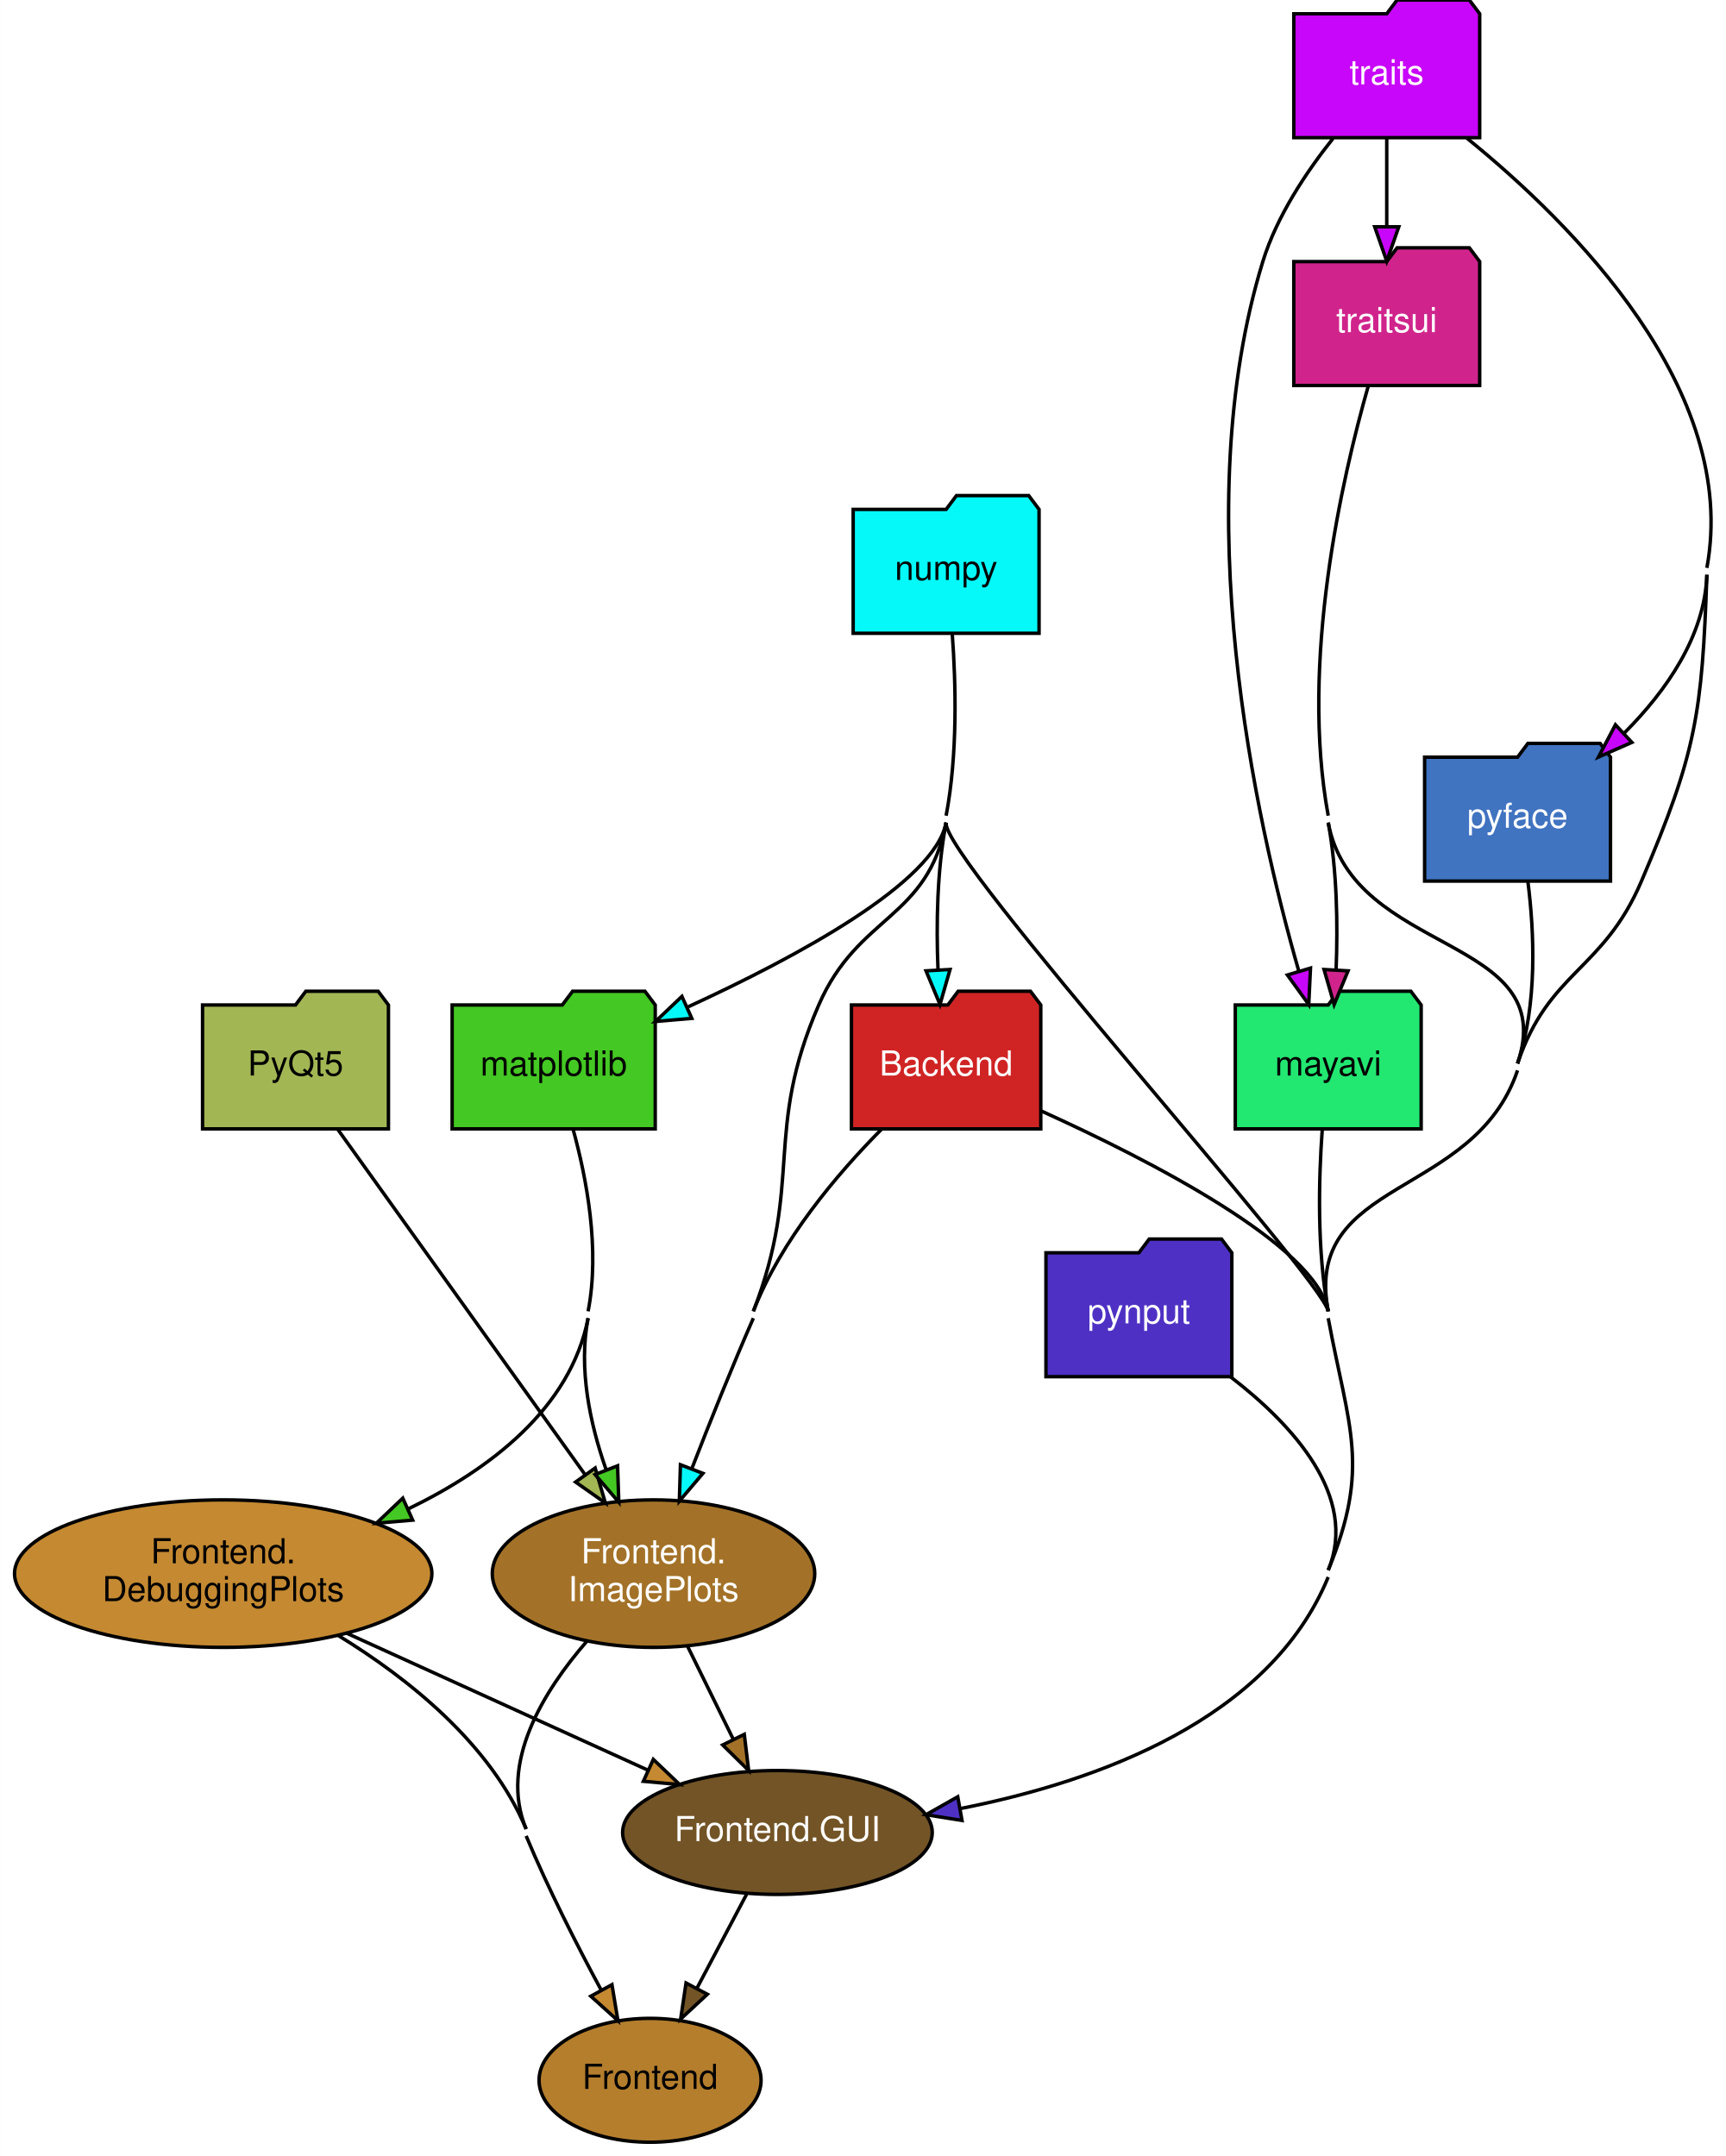
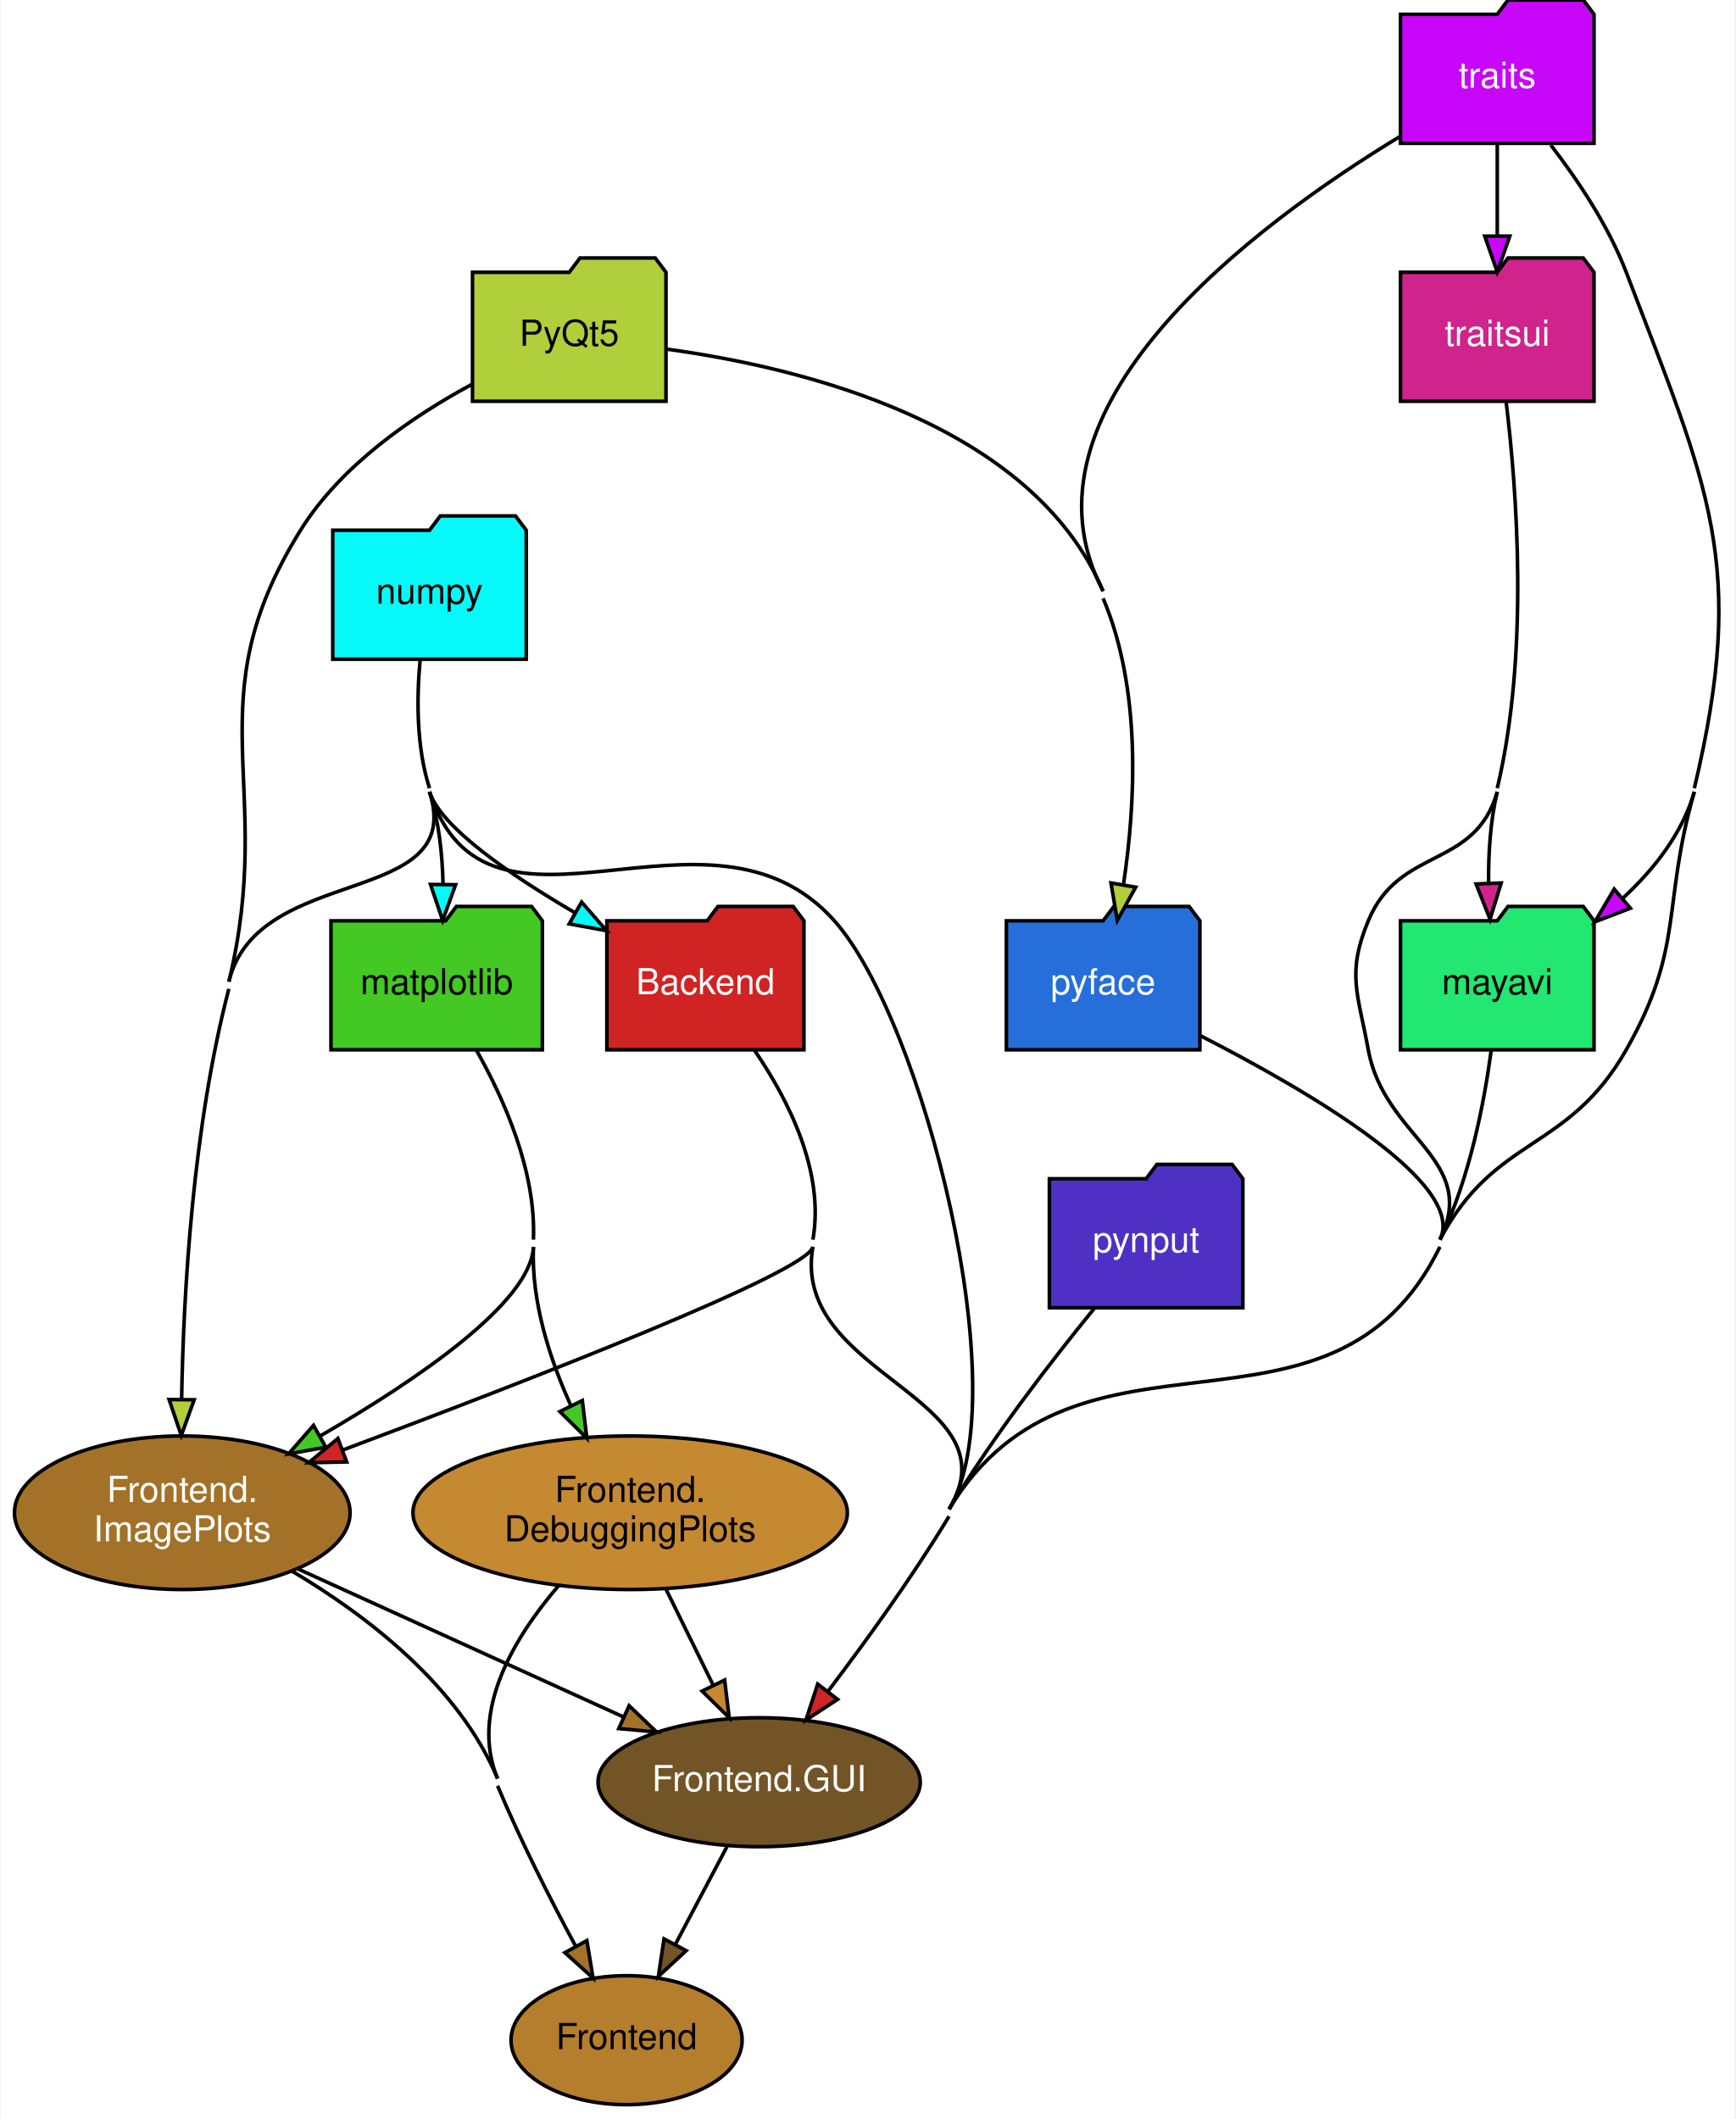
- <svg xmlns="http://www.w3.org/2000/svg" width="501pt" height="626pt" viewBox="0.00 0.00 501.28 626.43">
-   <g id="graph0" class="graph" transform="scale(1 1) rotate(0) translate(4 622.43)">
+ <svg xmlns="http://www.w3.org/2000/svg" width="484pt" height="591pt" viewBox="0.00 0.00 483.95 591.43">
+   <g id="graph0" class="graph" transform="scale(1 1) rotate(0) translate(4 587.43)">
    <style>.edge&gt;path:hover{stroke-width:8}</style>
-     <polygon fill="white" stroke="transparent" points="-4,4 -4,-622.43 497.28,-622.43 497.28,4 -4,4" />
+     <polygon fill="white" stroke="transparent" points="-4,4 -4,-587.43 479.95,-587.43 479.95,4 -4,4" />
    <g id="node1" class="node">
      <style>.edge&gt;path:hover{stroke-width:8}</style>
-       <ellipse fill="#b47e2d" stroke="black" cx="184.81" cy="-18" rx="32.25" ry="18" />
-       <text text-anchor="middle" x="184.81" y="-15.5" font-family="Helvetica,sans-Serif" font-size="10.00" fill="#000000">Frontend</text>
+       <ellipse fill="#b47e2d" stroke="black" cx="170.67" cy="-18" rx="32.25" ry="18" />
+       <text text-anchor="middle" x="170.67" y="-15.5" font-family="Helvetica,sans-Serif" font-size="10.00" fill="#000000">Frontend</text>
    </g>
    <g id="node2" class="node">
      <style>.edge&gt;path:hover{stroke-width:8}</style>
-       <ellipse fill="#c48931" stroke="black" cx="60.81" cy="-165.21" rx="60.62" ry="21.43" />
-       <text text-anchor="middle" x="60.81" y="-168.21" font-family="Helvetica,sans-Serif" font-size="10.00" fill="#000000">Frontend.</text>
-       <text text-anchor="middle" x="60.81" y="-157.21" font-family="Helvetica,sans-Serif" font-size="10.00" fill="#000000">DebuggingPlots</text>
+       <ellipse fill="#c48931" stroke="black" cx="171.67" cy="-165.21" rx="60.62" ry="21.43" />
+       <text text-anchor="middle" x="171.67" y="-168.21" font-family="Helvetica,sans-Serif" font-size="10.00" fill="#000000">Frontend.</text>
+       <text text-anchor="middle" x="171.67" y="-157.21" font-family="Helvetica,sans-Serif" font-size="10.00" fill="#000000">DebuggingPlots</text>
    </g>
    <g id="edge3" class="edge">
      <style>.edge&gt;path:hover{stroke-width:8}</style>
-       <path fill="none" stroke="black" d="M94.28,-147.2C114.57,-134.77 138.48,-115.76 148.81,-91" />
-       <path fill="none" stroke="black" d="M148.81,-89C155.16,-73.78 163.53,-57.35 170.6,-44.23" />
-       <polygon fill="#c48931" stroke="black" points="173.74,-45.79 175.47,-35.34 167.59,-42.43 173.74,-45.79" />
+       <path fill="none" stroke="black" d="M151.82,-145C139.29,-130.44 126.83,-109.8 134.67,-91" />
    </g>
    <g id="node3" class="node">
      <style>.edge&gt;path:hover{stroke-width:8}</style>
-       <ellipse fill="#735426" stroke="black" cx="221.81" cy="-90" rx="44.98" ry="18" />
-       <text text-anchor="middle" x="221.81" y="-87.5" font-family="Helvetica,sans-Serif" font-size="10.00" fill="#ffffff">Frontend.GUI</text>
+       <ellipse fill="#735426" stroke="black" cx="207.67" cy="-90" rx="44.98" ry="18" />
+       <text text-anchor="middle" x="207.67" y="-87.5" font-family="Helvetica,sans-Serif" font-size="10.00" fill="#ffffff">Frontend.GUI</text>
    </g>
    <g id="edge4" class="edge">
      <style>.edge&gt;path:hover{stroke-width:8}</style>
-       <path fill="none" stroke="black" d="M96.54,-147.96C122.53,-136.15 157.65,-120.18 184.09,-108.15" />
-       <polygon fill="#c48931" stroke="black" points="185.75,-111.24 193.41,-103.92 182.86,-104.87 185.75,-111.24" />
+       <path fill="none" stroke="black" d="M181.51,-144.21C185.6,-135.87 190.42,-126.09 194.79,-117.19" />
+       <polygon fill="#c48931" stroke="black" points="198.04,-118.52 199.31,-108 191.75,-115.43 198.04,-118.52" />
    </g>
    <g id="edge5" class="edge">
      <style>.edge&gt;path:hover{stroke-width:8}</style>
-       <path fill="none" stroke="black" d="M212.85,-72.05C208.54,-63.89 203.26,-53.91 198.46,-44.82" />
-       <polygon fill="#735426" stroke="black" points="201.45,-42.99 193.69,-35.79 195.26,-46.27 201.45,-42.99" />
+       <path fill="none" stroke="black" d="M198.71,-72.05C194.39,-63.89 189.12,-53.91 184.32,-44.82" />
+       <polygon fill="#735426" stroke="black" points="187.31,-42.99 179.54,-35.79 181.12,-46.27 187.31,-42.99" />
    </g>
    <g id="node4" class="node">
      <style>.edge&gt;path:hover{stroke-width:8}</style>
-       <ellipse fill="#a37228" stroke="black" cx="185.81" cy="-165.21" rx="46.84" ry="21.43" />
-       <text text-anchor="middle" x="185.81" y="-168.21" font-family="Helvetica,sans-Serif" font-size="10.00" fill="#ffffff">Frontend.</text>
-       <text text-anchor="middle" x="185.81" y="-157.21" font-family="Helvetica,sans-Serif" font-size="10.00" fill="#ffffff">ImagePlots</text>
+       <ellipse fill="#a37228" stroke="black" cx="46.67" cy="-165.21" rx="46.84" ry="21.43" />
+       <text text-anchor="middle" x="46.67" y="-168.21" font-family="Helvetica,sans-Serif" font-size="10.00" fill="#ffffff">Frontend.</text>
+       <text text-anchor="middle" x="46.67" y="-157.21" font-family="Helvetica,sans-Serif" font-size="10.00" fill="#ffffff">ImagePlots</text>
    </g>
    <g id="edge6" class="edge">
      <style>.edge&gt;path:hover{stroke-width:8}</style>
-       <path fill="none" stroke="black" d="M166.49,-145.61C153.79,-131.01 140.86,-110.06 148.81,-91" />
+       <path fill="none" stroke="black" d="M77.01,-149.08C97.92,-136.72 123.8,-117.04 134.67,-91" />
+       <path fill="none" stroke="black" d="M134.67,-89C141.02,-73.78 149.39,-57.35 156.45,-44.23" />
+       <polygon fill="#a37228" stroke="black" points="159.59,-45.79 161.32,-35.34 153.45,-42.43 159.59,-45.79" />
    </g>
    <g id="edge7" class="edge">
      <style>.edge&gt;path:hover{stroke-width:8}</style>
-       <path fill="none" stroke="black" d="M195.65,-144.21C199.75,-135.87 204.56,-126.09 208.93,-117.19" />
-       <polygon fill="#a37228" stroke="black" points="212.18,-118.52 213.45,-108 205.9,-115.43 212.18,-118.52" />
+       <path fill="none" stroke="black" d="M78.86,-149.57C105.05,-137.67 142.06,-120.84 169.69,-108.27" />
+       <polygon fill="#a37228" stroke="black" points="171.38,-111.35 179.04,-104.02 168.49,-104.97 171.38,-111.35" />
    </g>
    <g id="node5" class="node">
      <style>.edge&gt;path:hover{stroke-width:8}</style>
-       <polygon fill="#d02424" stroke="black" points="298.31,-330.43 295.31,-334.43 274.31,-334.43 271.31,-330.43 243.31,-330.43 243.31,-294.43 298.31,-294.43 298.31,-330.43" />
-       <text text-anchor="middle" x="270.81" y="-309.93" font-family="Helvetica,sans-Serif" font-size="10.00" fill="#ffffff">Backend</text>
+       <polygon fill="#d02424" stroke="black" points="220.17,-330.43 217.17,-334.43 196.17,-334.43 193.17,-330.43 165.17,-330.43 165.17,-294.43 220.17,-294.43 220.17,-330.43" />
+       <text text-anchor="middle" x="192.67" y="-309.93" font-family="Helvetica,sans-Serif" font-size="10.00" fill="#ffffff">Backend</text>
    </g>
    <g id="edge1" class="edge">
      <style>.edge&gt;path:hover{stroke-width:8}</style>
-       <path fill="none" stroke="black" d="M298.5,-299.61C330.2,-285.23 378.26,-260.52 381.81,-241.43" />
-       <path fill="none" stroke="black" d="M381.81,-239.43C387.76,-207.44 394.19,-196.3 381.81,-166.21" />
+       <path fill="none" stroke="black" d="M222.67,-239.43C216.33,-203.32 279.63,-197.59 260.67,-166.21" />
+       <path fill="none" stroke="black" d="M260.67,-164.21C250.46,-147.31 237.47,-129.33 226.91,-115.41" />
+       <polygon fill="#d02424" stroke="black" points="229.56,-113.12 220.7,-107.32 224.01,-117.39 229.56,-113.12" />
    </g>
    <g id="edge2" class="edge">
      <style>.edge&gt;path:hover{stroke-width:8}</style>
-       <path fill="none" stroke="black" d="M252.13,-294.41C239.15,-281.32 222.79,-262.03 214.81,-241.43" />
+       <path fill="none" stroke="black" d="M206.37,-294.29C215.78,-280.53 226.01,-260.44 222.67,-241.43" />
+       <path fill="none" stroke="black" d="M222.67,-239.43C221.45,-232.46 143.35,-202.14 91.61,-182.77" />
+       <polygon fill="#d02424" stroke="black" points="92.55,-179.39 81.96,-179.17 90.1,-185.95 92.55,-179.39" />
    </g>
    <g id="node6" class="node">
      <style>.edge&gt;path:hover{stroke-width:8}</style>
-       <polygon fill="#a2b653" stroke="black" points="108.81,-330.43 105.81,-334.43 84.81,-334.43 81.81,-330.43 54.81,-330.43 54.81,-294.43 108.81,-294.43 108.81,-330.43" />
-       <text text-anchor="middle" x="81.81" y="-309.93" font-family="Helvetica,sans-Serif" font-size="10.00" fill="#000000">PyQt5</text>
+       <polygon fill="#b1ce3b" stroke="black" points="181.67,-511.43 178.67,-515.43 157.67,-515.43 154.67,-511.43 127.67,-511.43 127.67,-475.43 181.67,-475.43 181.67,-511.43" />
+       <text text-anchor="middle" x="154.67" y="-490.93" font-family="Helvetica,sans-Serif" font-size="10.00" fill="#000000">PyQt5</text>
    </g>
    <g id="edge8" class="edge">
      <style>.edge&gt;path:hover{stroke-width:8}</style>
-       <path fill="none" stroke="black" d="M94.15,-294.2C111.88,-269.45 144.75,-223.55 165.93,-193.97" />
-       <polygon fill="#a2b653" stroke="black" points="168.86,-195.9 171.83,-185.73 163.17,-191.82 168.86,-195.9" />
+       <path fill="none" stroke="black" d="M127.49,-480.15C110.97,-471.24 90.95,-457.57 79.67,-439.43 49.72,-391.28 73,-368.54 59.67,-313.43" />
+       <path fill="none" stroke="black" d="M59.67,-311.43C49.6,-272.82 47,-226.69 46.49,-196.95" />
+       <polygon fill="#b1ce3b" stroke="black" points="49.99,-196.74 46.39,-186.78 42.99,-196.81 49.99,-196.74" />
+     </g>
+     <g id="node10" class="node">
+       <style>.edge&gt;path:hover{stroke-width:8}</style>
+       <polygon fill="#266ed9" stroke="black" points="330.67,-330.43 327.67,-334.43 306.67,-334.43 303.67,-330.43 276.67,-330.43 276.67,-294.43 330.67,-294.43 330.67,-330.43" />
+       <text text-anchor="middle" x="303.67" y="-309.93" font-family="Helvetica,sans-Serif" font-size="10.00" fill="#ffffff">pyface</text>
+     </g>
+     <g id="edge9" class="edge">
+       <style>.edge&gt;path:hover{stroke-width:8}</style>
+       <path fill="none" stroke="black" d="M181.89,-489.98C219.16,-484.89 283.74,-469.39 303.67,-422.43" />
+       <path fill="none" stroke="black" d="M303.67,-420.43C314.46,-395 312.71,-363.02 309.36,-340.67" />
+       <polygon fill="#b1ce3b" stroke="black" points="312.76,-339.81 307.63,-330.55 305.86,-340.99 312.76,-339.81" />
    </g>
    <g id="node7" class="node">
      <style>.edge&gt;path:hover{stroke-width:8}</style>
-       <polygon fill="#44c823" stroke="black" points="186.31,-330.43 183.31,-334.43 162.31,-334.43 159.31,-330.43 127.31,-330.43 127.31,-294.43 186.31,-294.43 186.31,-330.43" />
-       <text text-anchor="middle" x="156.81" y="-309.93" font-family="Helvetica,sans-Serif" font-size="10.00" fill="#000000">matplotlib</text>
-     </g>
-     <g id="edge9" class="edge">
-       <style>.edge&gt;path:hover{stroke-width:8}</style>
-       <path fill="none" stroke="black" d="M162.43,-294.37C166.36,-280.15 170.32,-259.38 166.81,-241.43" />
-       <path fill="none" stroke="black" d="M166.81,-239.43C161.68,-213.17 138.19,-195.47 114.63,-184.05" />
-       <polygon fill="#44c823" stroke="black" points="115.85,-180.76 105.29,-179.84 112.97,-187.14 115.85,-180.76" />
+       <polygon fill="#44c823" stroke="black" points="147.17,-330.43 144.17,-334.43 123.17,-334.43 120.17,-330.43 88.17,-330.43 88.17,-294.43 147.17,-294.43 147.17,-330.43" />
+       <text text-anchor="middle" x="117.67" y="-309.93" font-family="Helvetica,sans-Serif" font-size="10.00" fill="#000000">matplotlib</text>
    </g>
    <g id="edge10" class="edge">
      <style>.edge&gt;path:hover{stroke-width:8}</style>
-       <path fill="none" stroke="black" d="M166.81,-239.43C163.96,-224.84 167.34,-208.85 172,-195.54" />
-       <polygon fill="#44c823" stroke="black" points="175.37,-196.54 175.73,-185.95 168.84,-194 175.37,-196.54" />
+       <path fill="none" stroke="black" d="M144.67,-239.43C144.04,-224.18 149.2,-208.17 155.16,-195.03" />
+       <polygon fill="#44c823" stroke="black" points="158.32,-196.53 159.58,-186.01 152.04,-193.45 158.32,-196.53" />
+     </g>
+     <g id="edge11" class="edge">
+       <style>.edge&gt;path:hover{stroke-width:8}</style>
+       <path fill="none" stroke="black" d="M128.77,-294.29C136.56,-280.52 145.45,-260.43 144.67,-241.43" />
+       <path fill="none" stroke="black" d="M144.67,-239.43C144.03,-223.98 112.44,-202.44 85.3,-186.72" />
+       <polygon fill="#44c823" stroke="black" points="86.74,-183.51 76.32,-181.63 83.29,-189.6 86.74,-183.51" />
    </g>
    <g id="node8" class="node">
      <style>.edge&gt;path:hover{stroke-width:8}</style>
-       <polygon fill="#22e771" stroke="black" points="408.81,-330.43 405.81,-334.43 384.81,-334.43 381.81,-330.43 354.81,-330.43 354.81,-294.43 408.81,-294.43 408.81,-330.43" />
-       <text text-anchor="middle" x="381.81" y="-309.93" font-family="Helvetica,sans-Serif" font-size="10.00" fill="#000000">mayavi</text>
+       <polygon fill="#22e771" stroke="black" points="440.67,-330.43 437.67,-334.43 416.67,-334.43 413.67,-330.43 386.67,-330.43 386.67,-294.43 440.67,-294.43 440.67,-330.43" />
+       <text text-anchor="middle" x="413.67" y="-309.93" font-family="Helvetica,sans-Serif" font-size="10.00" fill="#000000">mayavi</text>
    </g>
-     <g id="edge11" class="edge">
+     <g id="edge12" class="edge">
      <style>.edge&gt;path:hover{stroke-width:8}</style>
-       <path fill="none" stroke="black" d="M380.08,-294.29C379.04,-280.02 378.5,-259.23 381.81,-241.43" />
+       <path fill="none" stroke="black" d="M411.98,-294.29C410.02,-279.65 405.94,-258.33 397.67,-241.43" />
    </g>
    <g id="node9" class="node">
      <style>.edge&gt;path:hover{stroke-width:8}</style>
-       <polygon fill="#06f9f9" stroke="black" points="297.81,-474.43 294.81,-478.43 273.81,-478.43 270.81,-474.43 243.81,-474.43 243.81,-438.43 297.81,-438.43 297.81,-474.43" />
-       <text text-anchor="middle" x="270.81" y="-453.93" font-family="Helvetica,sans-Serif" font-size="10.00" fill="#000000">numpy</text>
+       <polygon fill="#06f9f9" stroke="black" points="142.67,-439.43 139.67,-443.43 118.67,-443.43 115.67,-439.43 88.67,-439.43 88.67,-403.43 142.67,-403.43 142.67,-439.43" />
+       <text text-anchor="middle" x="115.67" y="-418.93" font-family="Helvetica,sans-Serif" font-size="10.00" fill="#000000">numpy</text>
+     </g>
+     <g id="edge14" class="edge">
+       <style>.edge&gt;path:hover{stroke-width:8}</style>
+       <path fill="none" stroke="black" d="M115.67,-366.43C131.78,-316.24 193.62,-369.79 228.67,-330.43 253.39,-302.66 279.89,-198.03 260.67,-166.21" />
+     </g>
+     <g id="edge15" class="edge">
+       <style>.edge&gt;path:hover{stroke-width:8}</style>
+       <path fill="none" stroke="black" d="M113.06,-403.31C112.07,-392.72 111.96,-378.99 115.67,-367.43" />
+       <path fill="none" stroke="black" d="M115.67,-366.43C126.14,-333.8 67.72,-346.73 59.67,-313.43" />
    </g>
    <g id="edge13" class="edge">
      <style>.edge&gt;path:hover{stroke-width:8}</style>
-       <path fill="none" stroke="black" d="M270.81,-383.43C269.16,-373.55 379.98,-251.27 381.81,-241.43" />
-     </g>
-     <g id="edge14" class="edge">
-       <style>.edge&gt;path:hover{stroke-width:8}</style>
-       <path fill="none" stroke="black" d="M270.81,-383.43C265.43,-355.21 245.26,-356.77 233.81,-330.43 217.69,-293.33 229.42,-279.14 214.81,-241.43" />
-       <path fill="none" stroke="black" d="M214.81,-239.43C208.6,-225.26 202.22,-209.31 197.02,-195.92" />
-       <polygon fill="#06f9f9" stroke="black" points="200.16,-194.34 193.31,-186.26 193.63,-196.85 200.16,-194.34" />
-     </g>
-     <g id="edge12" class="edge">
-       <style>.edge&gt;path:hover{stroke-width:8}</style>
-       <path fill="none" stroke="black" d="M270.81,-383.43C268.16,-369.53 267.92,-353.8 268.45,-340.77" />
-       <polygon fill="#06f9f9" stroke="black" points="271.95,-340.75 269.03,-330.57 264.97,-340.35 271.95,-340.75" />
-     </g>
-     <g id="edge15" class="edge">
-       <style>.edge&gt;path:hover{stroke-width:8}</style>
-       <path fill="none" stroke="black" d="M272.59,-438.28C273.65,-424.01 274.2,-403.21 270.81,-385.43" />
-       <path fill="none" stroke="black" d="M270.81,-383.43C267.49,-366.01 227.57,-344.46 195.89,-329.91" />
-       <polygon fill="#06f9f9" stroke="black" points="196.93,-326.54 186.38,-325.63 194.06,-332.93 196.93,-326.54" />
-     </g>
-     <g id="node10" class="node">
-       <style>.edge&gt;path:hover{stroke-width:8}</style>
-       <polygon fill="#4073c0" stroke="black" points="463.81,-402.43 460.81,-406.43 439.81,-406.43 436.81,-402.43 409.81,-402.43 409.81,-366.43 463.81,-366.43 463.81,-402.43" />
-       <text text-anchor="middle" x="436.81" y="-381.93" font-family="Helvetica,sans-Serif" font-size="10.00" fill="#ffffff">pyface</text>
+       <path fill="none" stroke="black" d="M115.67,-366.43C118.82,-356.6 137.85,-343.45 156.2,-332.71" />
+       <polygon fill="#06f9f9" stroke="black" points="158.12,-335.65 165.08,-327.66 154.66,-329.57 158.12,-335.65" />
    </g>
    <g id="edge16" class="edge">
      <style>.edge&gt;path:hover{stroke-width:8}</style>
-       <path fill="none" stroke="black" d="M439.82,-366.24C441.65,-351.76 442.65,-330.69 436.81,-313.43" />
+       <path fill="none" stroke="black" d="M115.67,-366.43C118.28,-358.29 119.26,-349.09 119.45,-340.66" />
+       <polygon fill="#06f9f9" stroke="black" points="122.95,-340.5 119.33,-330.54 115.95,-340.58 122.95,-340.5" />
+     </g>
+     <g id="edge17" class="edge">
+       <style>.edge&gt;path:hover{stroke-width:8}</style>
+       <path fill="none" stroke="black" d="M330.67,-298.43C361.07,-282.88 405.29,-257.01 397.67,-241.43" />
+       <path fill="none" stroke="black" d="M397.67,-239.43C367.32,-177.42 296.37,-225.3 260.67,-166.21" />
    </g>
    <g id="node11" class="node">
      <style>.edge&gt;path:hover{stroke-width:8}</style>
-       <polygon fill="#4e31c4" stroke="black" points="353.81,-258.43 350.81,-262.43 329.81,-262.43 326.81,-258.43 299.81,-258.43 299.81,-222.43 353.81,-222.43 353.81,-258.43" />
-       <text text-anchor="middle" x="326.81" y="-237.93" font-family="Helvetica,sans-Serif" font-size="10.00" fill="#ffffff">pynput</text>
+       <polygon fill="#4e31c4" stroke="black" points="342.67,-258.43 339.67,-262.43 318.67,-262.43 315.67,-258.43 288.67,-258.43 288.67,-222.43 342.67,-222.43 342.67,-258.43" />
+       <text text-anchor="middle" x="315.67" y="-237.93" font-family="Helvetica,sans-Serif" font-size="10.00" fill="#ffffff">pynput</text>
    </g>
-     <g id="edge17" class="edge">
+     <g id="edge18" class="edge">
      <style>.edge&gt;path:hover{stroke-width:8}</style>
-       <path fill="none" stroke="black" d="M353.44,-222.38C371.51,-208.47 390.64,-187.68 381.81,-166.21" />
-       <path fill="none" stroke="black" d="M381.81,-164.21C364.75,-122.76 314.69,-104.78 275.06,-96.97" />
-       <polygon fill="#4e31c4" stroke="black" points="275.43,-93.49 264.97,-95.16 274.19,-100.38 275.43,-93.49" />
+       <path fill="none" stroke="black" d="M301.3,-222.37C289.54,-207.96 272.92,-186.49 260.67,-166.21" />
    </g>
    <g id="node12" class="node">
      <style>.edge&gt;path:hover{stroke-width:8}</style>
-       <polygon fill="#c806f9" stroke="black" points="425.81,-618.43 422.81,-622.43 401.81,-622.43 398.81,-618.43 371.81,-618.43 371.81,-582.43 425.81,-582.43 425.81,-618.43" />
-       <text text-anchor="middle" x="398.81" y="-597.93" font-family="Helvetica,sans-Serif" font-size="10.00" fill="#ffffff">traits</text>
-     </g>
-     <g id="edge18" class="edge">
-       <style>.edge&gt;path:hover{stroke-width:8}</style>
-       <path fill="none" stroke="black" d="M491.81,-455.43C490.43,-415 488.69,-403.63 472.81,-366.43 461.63,-340.24 445.94,-340.4 436.81,-313.43" />
+       <polygon fill="#c806f9" stroke="black" points="440.67,-583.43 437.67,-587.43 416.67,-587.43 413.67,-583.43 386.67,-583.43 386.67,-547.43 440.67,-547.43 440.67,-583.43" />
+       <text text-anchor="middle" x="413.67" y="-562.93" font-family="Helvetica,sans-Serif" font-size="10.00" fill="#ffffff">traits</text>
    </g>
    <g id="edge19" class="edge">
      <style>.edge&gt;path:hover{stroke-width:8}</style>
-       <path fill="none" stroke="black" d="M383.2,-582.2C375.44,-572.46 366.87,-559.61 362.81,-546.43 340.67,-474.42 360.62,-384.34 373.27,-340.25" />
-       <polygon fill="#c806f9" stroke="black" points="376.66,-341.15 376.15,-330.56 369.95,-339.15 376.66,-341.15" />
+       <path fill="none" stroke="black" d="M468.67,-366.43C459.54,-334.61 466.03,-323.2 449.67,-294.43 433.36,-265.74 413.03,-270.63 397.67,-241.43" />
    </g>
    <g id="edge20" class="edge">
      <style>.edge&gt;path:hover{stroke-width:8}</style>
-       <path fill="none" stroke="black" d="M422.1,-582.28C452.65,-557.51 501.33,-509.01 491.81,-457.43" />
-       <path fill="none" stroke="black" d="M491.81,-455.43C491.2,-437.65 480.02,-421.7 467.9,-409.54" />
-       <polygon fill="#c806f9" stroke="black" points="470.02,-406.73 460.32,-402.47 465.24,-411.85 470.02,-406.73" />
+       <path fill="none" stroke="black" d="M428.6,-546.97C436.16,-537.15 444.76,-524.32 449.67,-511.43 472.65,-451.1 483.62,-430.23 468.67,-367.43" />
+       <path fill="none" stroke="black" d="M468.67,-366.43C465.36,-354.89 457.52,-344.89 448.76,-336.78" />
+       <polygon fill="#c806f9" stroke="black" points="450.82,-333.93 440.92,-330.14 446.29,-339.28 450.82,-333.93" />
+     </g>
+     <g id="edge21" class="edge">
+       <style>.edge&gt;path:hover{stroke-width:8}</style>
+       <path fill="none" stroke="black" d="M386.47,-549.31C345.88,-524.64 276.94,-473.38 303.67,-422.43" />
    </g>
    <g id="node13" class="node">
      <style>.edge&gt;path:hover{stroke-width:8}</style>
-       <polygon fill="#d0248c" stroke="black" points="425.81,-546.43 422.81,-550.43 401.81,-550.43 398.81,-546.43 371.81,-546.43 371.81,-510.43 425.81,-510.43 425.81,-546.43" />
-       <text text-anchor="middle" x="398.81" y="-525.93" font-family="Helvetica,sans-Serif" font-size="10.00" fill="#ffffff">traitsui</text>
-     </g>
-     <g id="edge21" class="edge">
-       <style>.edge&gt;path:hover{stroke-width:8}</style>
-       <path fill="none" stroke="black" d="M398.81,-582.12C398.81,-574.41 398.81,-565.14 398.81,-556.54" />
-       <polygon fill="#c806f9" stroke="black" points="402.31,-556.53 398.81,-546.53 395.31,-556.53 402.31,-556.53" />
+       <polygon fill="#d0248c" stroke="black" points="440.67,-511.43 437.67,-515.43 416.67,-515.43 413.67,-511.43 386.67,-511.43 386.67,-475.43 440.67,-475.43 440.67,-511.43" />
+       <text text-anchor="middle" x="413.67" y="-490.93" font-family="Helvetica,sans-Serif" font-size="10.00" fill="#ffffff">traitsui</text>
    </g>
    <g id="edge22" class="edge">
      <style>.edge&gt;path:hover{stroke-width:8}</style>
-       <path fill="none" stroke="black" d="M381.81,-383.43C388.99,-344.52 449.49,-350.91 436.81,-313.43" />
-       <path fill="none" stroke="black" d="M436.81,-311.43C424.13,-273.95 374.46,-280.3 381.81,-241.43" />
+       <path fill="none" stroke="black" d="M413.67,-547.12C413.67,-539.41 413.67,-530.14 413.67,-521.54" />
+       <polygon fill="#c806f9" stroke="black" points="417.17,-521.53 413.67,-511.53 410.17,-521.53 417.17,-521.53" />
    </g>
    <g id="edge23" class="edge">
      <style>.edge&gt;path:hover{stroke-width:8}</style>
-       <path fill="none" stroke="black" d="M393.44,-510.27C385.8,-483.47 373.57,-430.11 381.81,-385.43" />
-       <path fill="none" stroke="black" d="M381.81,-383.43C384.38,-369.51 384.61,-353.78 384.1,-340.76" />
-       <polygon fill="#d0248c" stroke="black" points="387.58,-340.35 383.53,-330.56 380.59,-340.74 387.58,-340.35" />
+       <path fill="none" stroke="black" d="M416.16,-475.15C419.12,-450.76 422.61,-405.01 413.67,-367.43" />
+       <path fill="none" stroke="black" d="M413.67,-366.43C407.43,-344.68 386.33,-351.33 377.67,-330.43 371.55,-315.64 374.8,-310.17 377.67,-294.43 382.19,-269.66 408.74,-264.04 397.67,-241.43" />
+     </g>
+     <g id="edge24" class="edge">
+       <style>.edge&gt;path:hover{stroke-width:8}</style>
+       <path fill="none" stroke="black" d="M413.67,-366.43C411.74,-358.34 411.18,-349.35 411.25,-341.11" />
+       <polygon fill="#d0248c" stroke="black" points="414.76,-340.98 411.66,-330.85 407.76,-340.7 414.76,-340.98" />
    </g>
  </g>
</svg>
